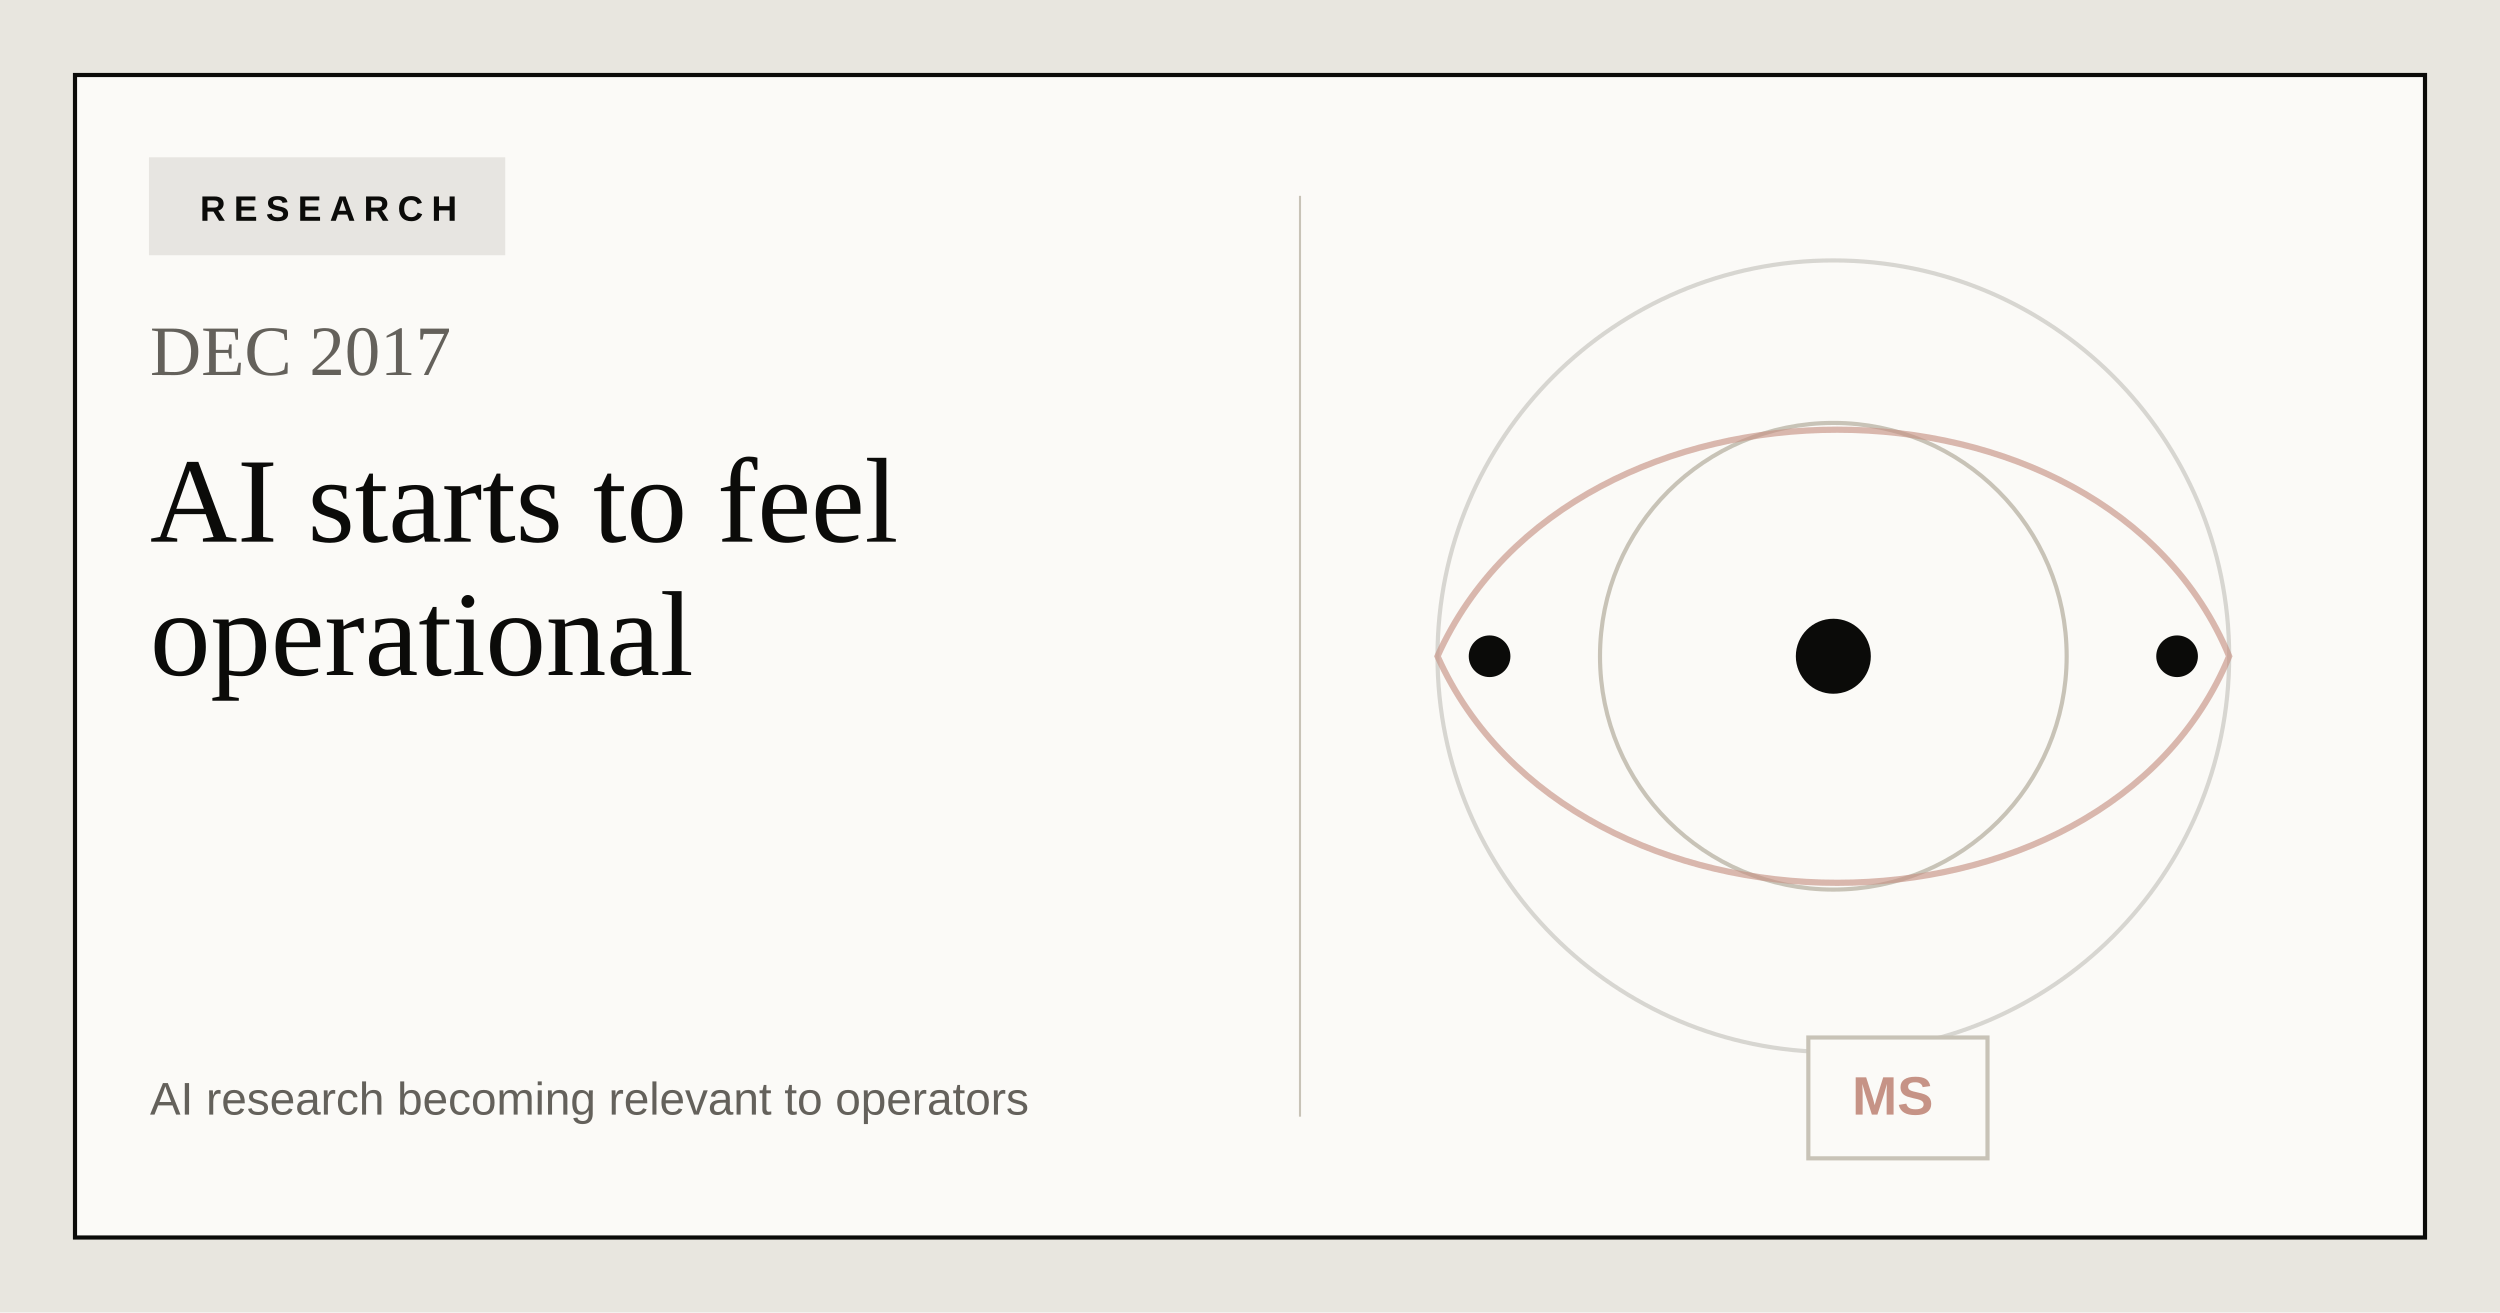
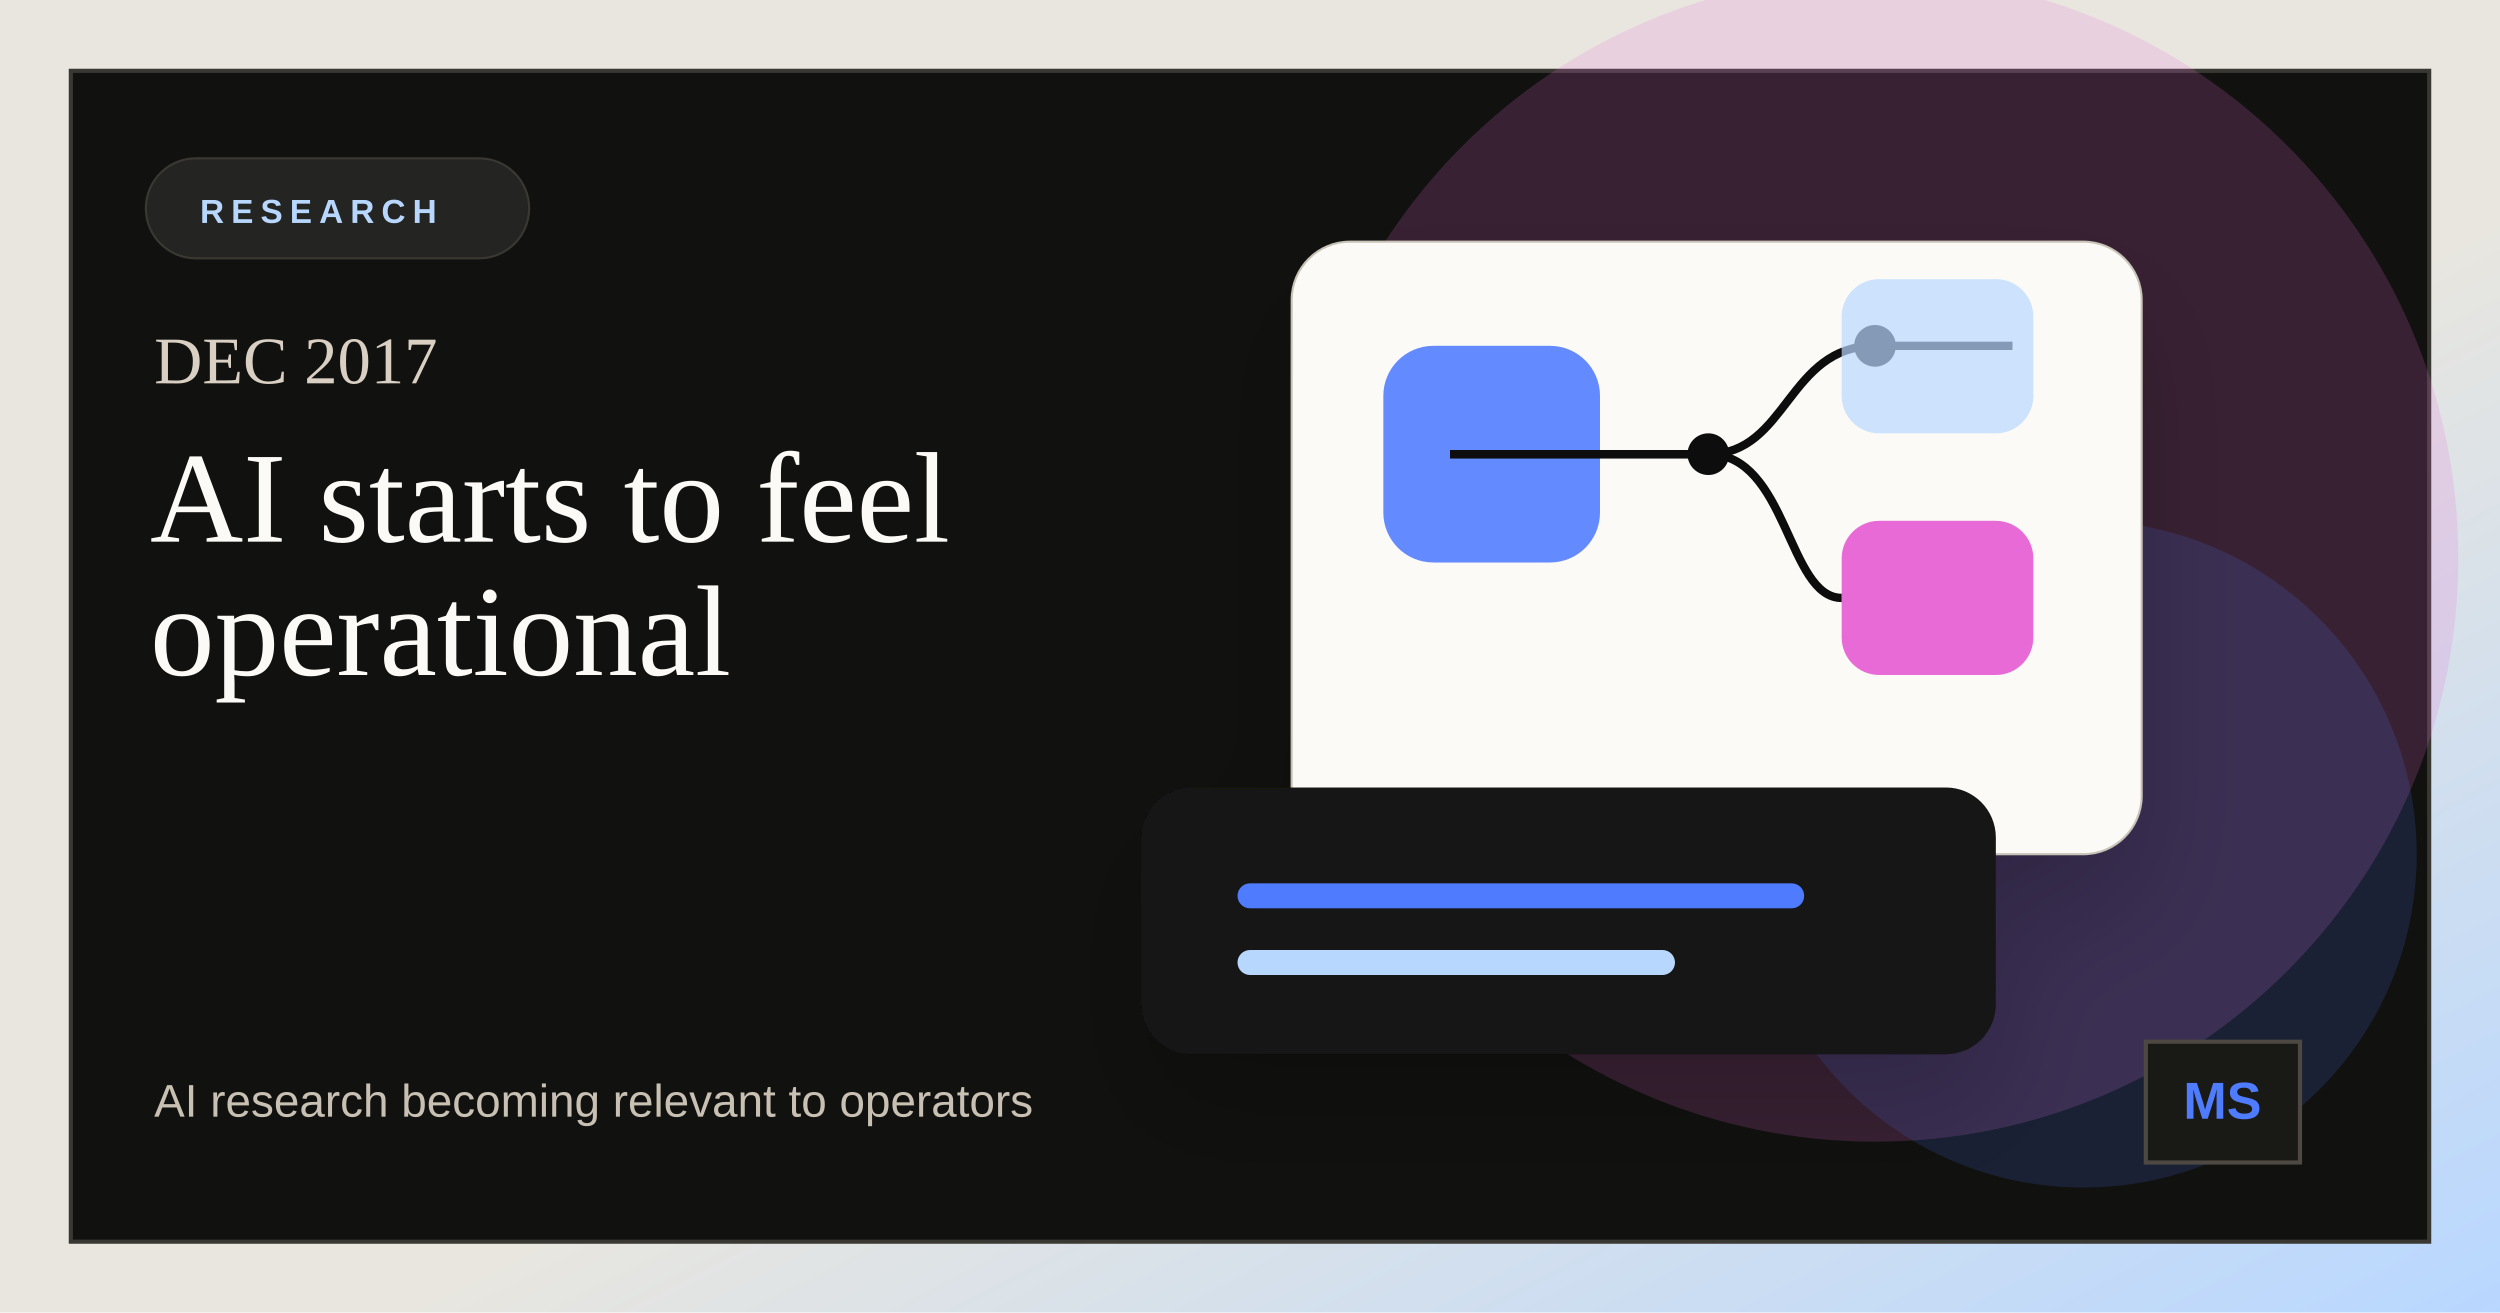
<svg xmlns="http://www.w3.org/2000/svg" width="1200" height="630" viewBox="0 0 1200 630" role="img" aria-labelledby="title desc">
-   <rect width="1200" height="630" fill="#e8e6df" />
-   <rect x="36" y="36" width="1128" height="558" fill="#fbfaf7" stroke="#0b0b09" stroke-width="2" />
-   <rect x="72" y="76" width="170" height="46" fill="#8c877e" opacity="0.18" stroke="#8c877e" stroke-width="1" />
-   <text x="96" y="106" font-family="Arial, Helvetica, sans-serif" font-size="17" font-weight="700" letter-spacing="4" fill="#0b0b09">RESEARCH</text>
-   <text x="72" y="180" font-family="Georgia, 'Times New Roman', serif" font-size="34" fill="#64615b">DEC 2017</text>
-   <text x="72" y="260" font-family="Georgia, 'Times New Roman', serif" font-size="58" font-weight="500" fill="#0b0b09">AI starts to feel</text>
-   <text x="72" y="324" font-family="Georgia, 'Times New Roman', serif" font-size="58" font-weight="500" fill="#0b0b09">operational</text>
-   <text x="72" y="535" font-family="Arial, Helvetica, sans-serif" font-size="22" fill="#64615b">AI research becoming relevant to operators</text>
-   <circle cx="880" cy="315" r="190" fill="none" stroke="#8c877e" stroke-width="2" opacity="0.32" />
-   <circle cx="880" cy="315" r="112" fill="none" stroke="#c8c3b7" stroke-width="2" />
-   <path d="M690 315 C755 170 1010 170 1070 315 C1010 460 755 460 690 315Z" fill="none" stroke="#c69386" stroke-width="3" opacity="0.65" />
-   <circle cx="880" cy="315" r="18" fill="#0b0b09" />
-   <circle cx="715" cy="315" r="10" fill="#0b0b09" />
-   <circle cx="1045" cy="315" r="10" fill="#0b0b09" />
-   <line x1="624" y1="94" x2="624" y2="536" stroke="#c8c3b7" stroke-width="1" />
-   <rect x="868" y="498" width="86" height="58" fill="#fbfaf7" stroke="#c8c3b7" stroke-width="2" />
-   <text x="889" y="535" font-family="Arial, Helvetica, sans-serif" font-size="26" font-weight="700" fill="#c69386">MS</text>
+   <defs>
+     <linearGradient id="backgroundGradient" x1="0" y1="0" x2="1" y2="1">
+       <stop offset="0%" stop-color="#e8e6df" />
+       <stop offset="58%" stop-color="#e8e6df" />
+       <stop offset="100%" stop-color="#b8d7ff" />
+     </linearGradient>
+     <radialGradient id="fieldGradient" cx="68%" cy="42%" r="70%">
+       <stop offset="0%" stop-color="#4f7cff" stop-opacity="0.92" />
+       <stop offset="55%" stop-color="#e86bd6" stop-opacity="0.54" />
+       <stop offset="100%" stop-color="#cf6f5f" stop-opacity="0.86" />
+     </radialGradient>
+     <linearGradient id="waveGradient" x1="0" y1="0" x2="1" y2="1">
+       <stop offset="0%" stop-color="#e86bd6" />
+       <stop offset="50%" stop-color="#b8d7ff" />
+       <stop offset="100%" stop-color="#4f7cff" />
+     </linearGradient>
+     <filter id="softShadow" x="-20%" y="-20%" width="140%" height="140%">
+       <feDropShadow dx="0" dy="28" stdDeviation="26" flood-color="#0b0b09" flood-opacity="0.18" />
+     </filter>
+   </defs>
+   <rect width="1200" height="630" fill="url(#backgroundGradient)" />
+   <rect x="34" y="34" width="1132" height="562" rx="0" fill="#11110f" stroke="#3a3833" stroke-width="2" />
+   <circle cx="900" cy="268" r="280" fill="#e86bd6" opacity="0.18" />
+   <circle cx="1000" cy="410" r="160" fill="#4f7cff" opacity="0.16" />
+   <g filter="url(#softShadow)">
+     <rect x="620" y="116" width="408" height="294" rx="28" fill="#fbfaf7" stroke="#c8c3b7" />
+     <rect x="664" y="166" width="104" height="104" rx="24" fill="#4f7cff" opacity="0.88" />
+     <path d="M696 218 H820 C858 218 858 166 900 166 H966" fill="none" stroke="#0b0b09" stroke-width="4" />
+     <circle cx="820" cy="218" r="10" fill="#0b0b09" />
+     <circle cx="900" cy="166" r="10" fill="#0b0b09" />
+     <rect x="884" y="134" width="92" height="74" rx="18" fill="#b8d7ff" opacity="0.7" />
+     <rect x="884" y="250" width="92" height="74" rx="18" fill="#e86bd6" />
+     <path d="M696 218 H820 C858 218 858 287 884 287" fill="none" stroke="#0b0b09" stroke-width="4" />
+     <rect x="548" y="378" width="410" height="128" rx="24" fill="#141412" />
+     <rect x="594" y="424" width="272" height="12" rx="6" fill="#4f7cff" />
+     <rect x="594" y="456" width="210" height="12" rx="6" fill="#b8d7ff" />
+   </g>
+   <rect x="70" y="76" width="184" height="48" rx="24" fill="rgba(255,255,255,0.08)" stroke="#3a3833" />
+   <text x="96" y="107" font-family="Arial, Helvetica, sans-serif" font-size="16" font-weight="700" letter-spacing="3.4" fill="#b8d7ff">RESEARCH</text>
+   <text x="74" y="184" font-family="Georgia, 'Times New Roman', serif" font-size="32" fill="#d9d0c3">DEC 2017</text>
+   <text x="72" y="260" font-family="Georgia, 'Times New Roman', serif" font-size="62" font-weight="500" fill="#fbfaf7">AI starts to feel</text>
+   <text x="72" y="324" font-family="Georgia, 'Times New Roman', serif" font-size="62" font-weight="500" fill="#fbfaf7">operational</text>
+   <text x="74" y="536" font-family="Arial, Helvetica, sans-serif" font-size="22" fill="#c8c0b2">AI research becoming relevant to operators</text>
+   <rect x="1030" y="500" width="74" height="58" rx="0" fill="#191916" stroke="#4d4942" stroke-width="2" />
+   <text x="1048" y="537" font-family="Arial, Helvetica, sans-serif" font-size="25" font-weight="800" fill="#4f7cff">MS</text>
</svg>
